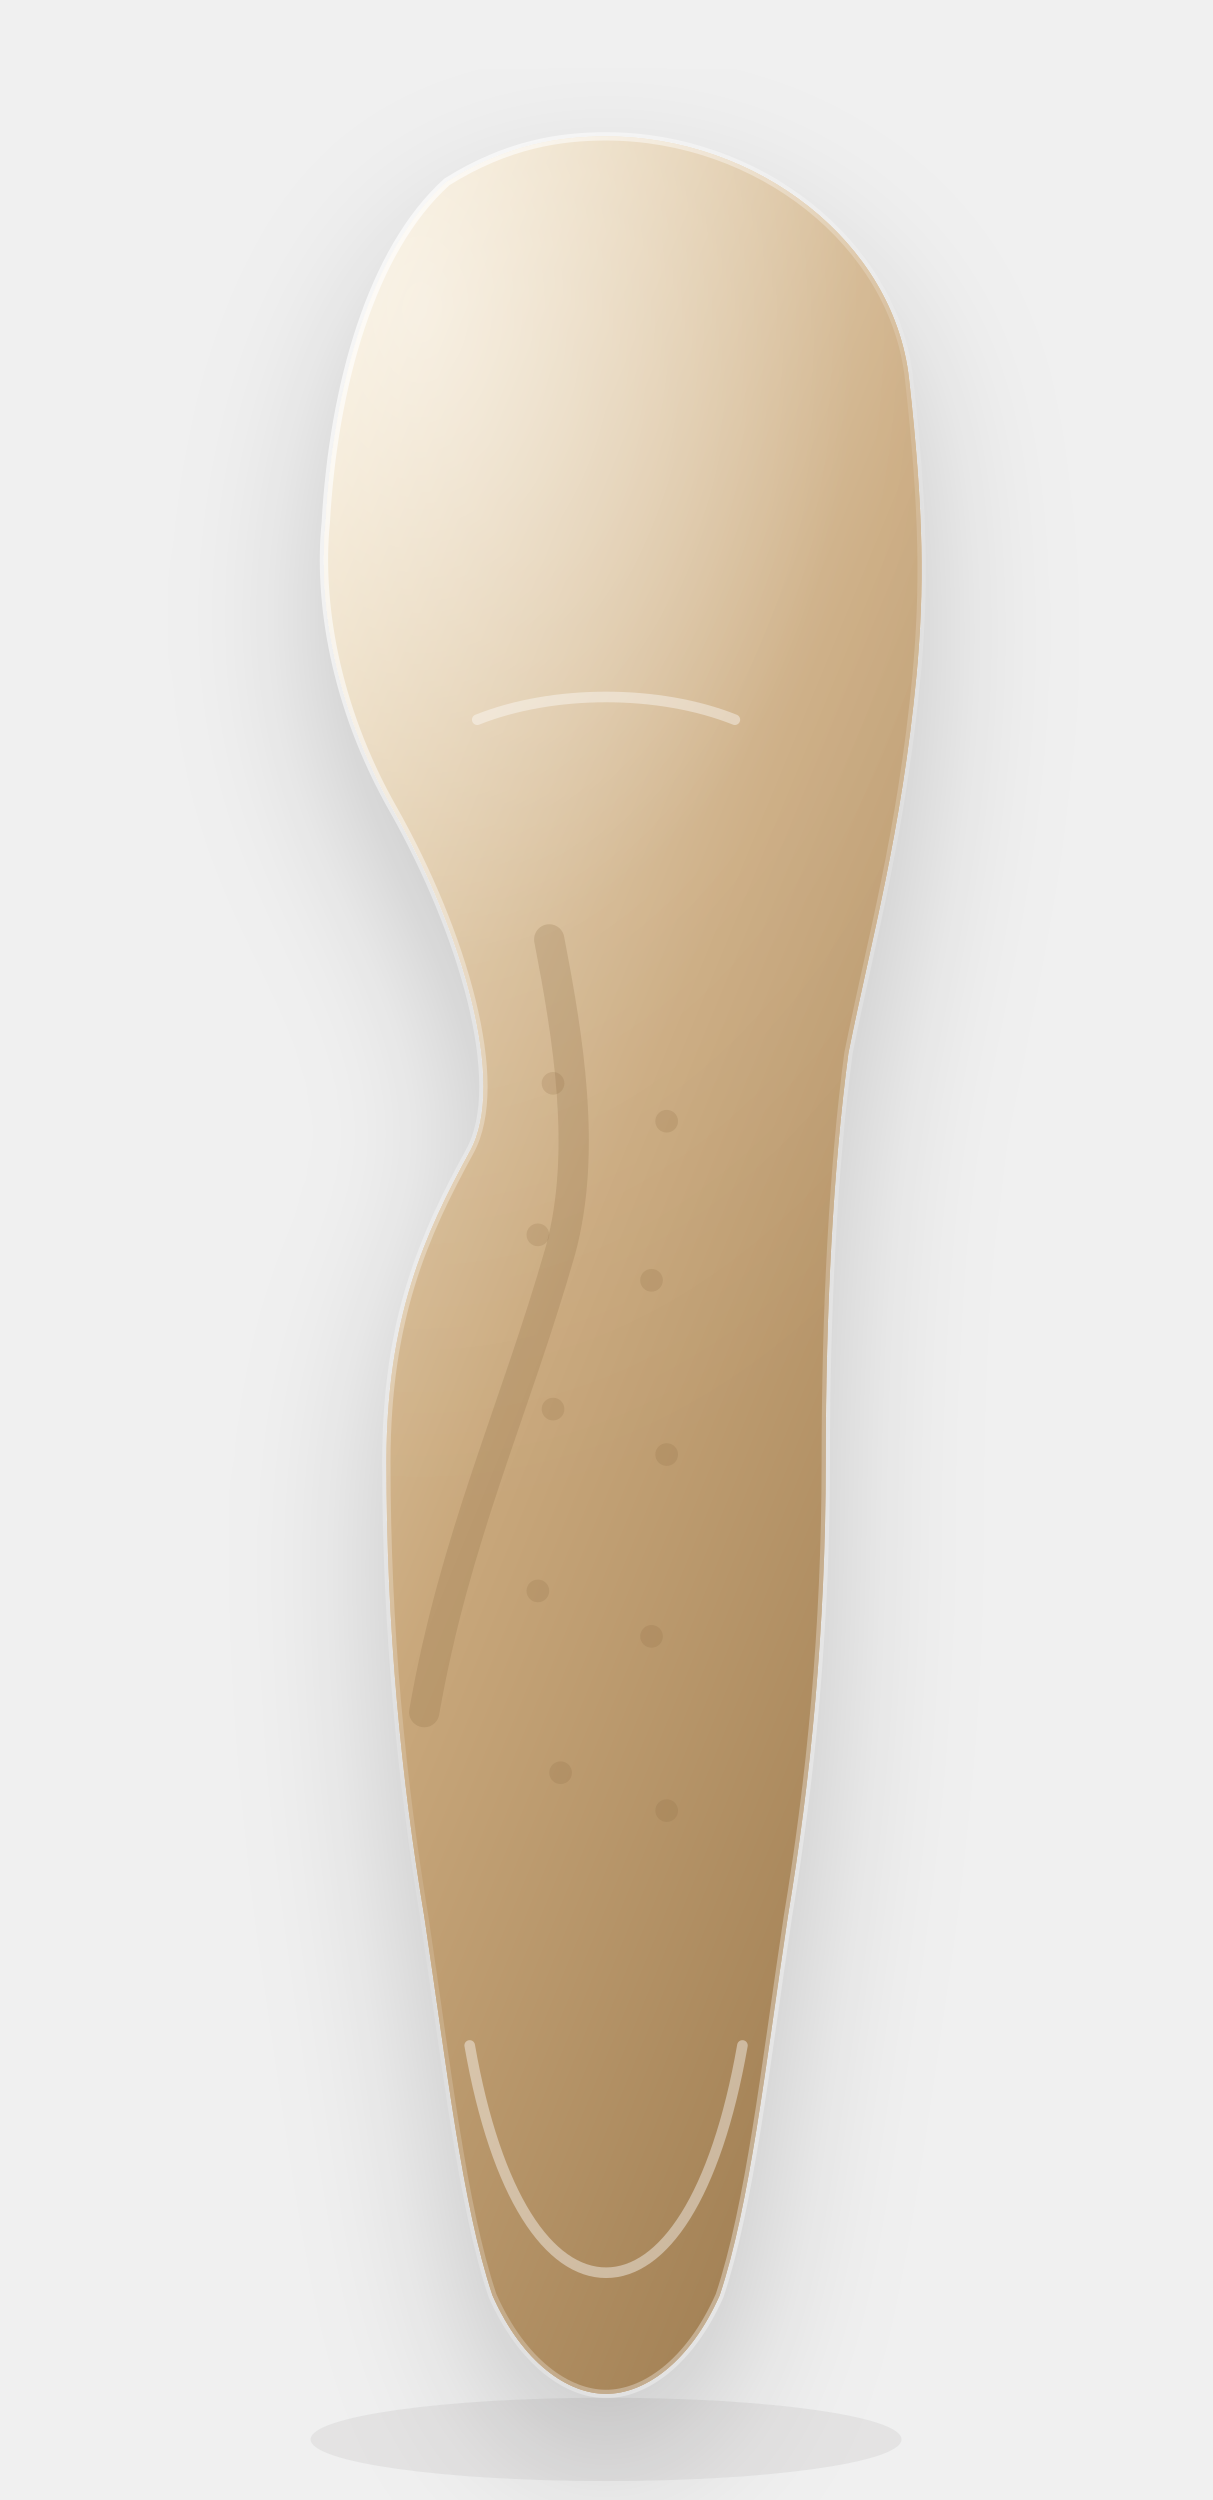
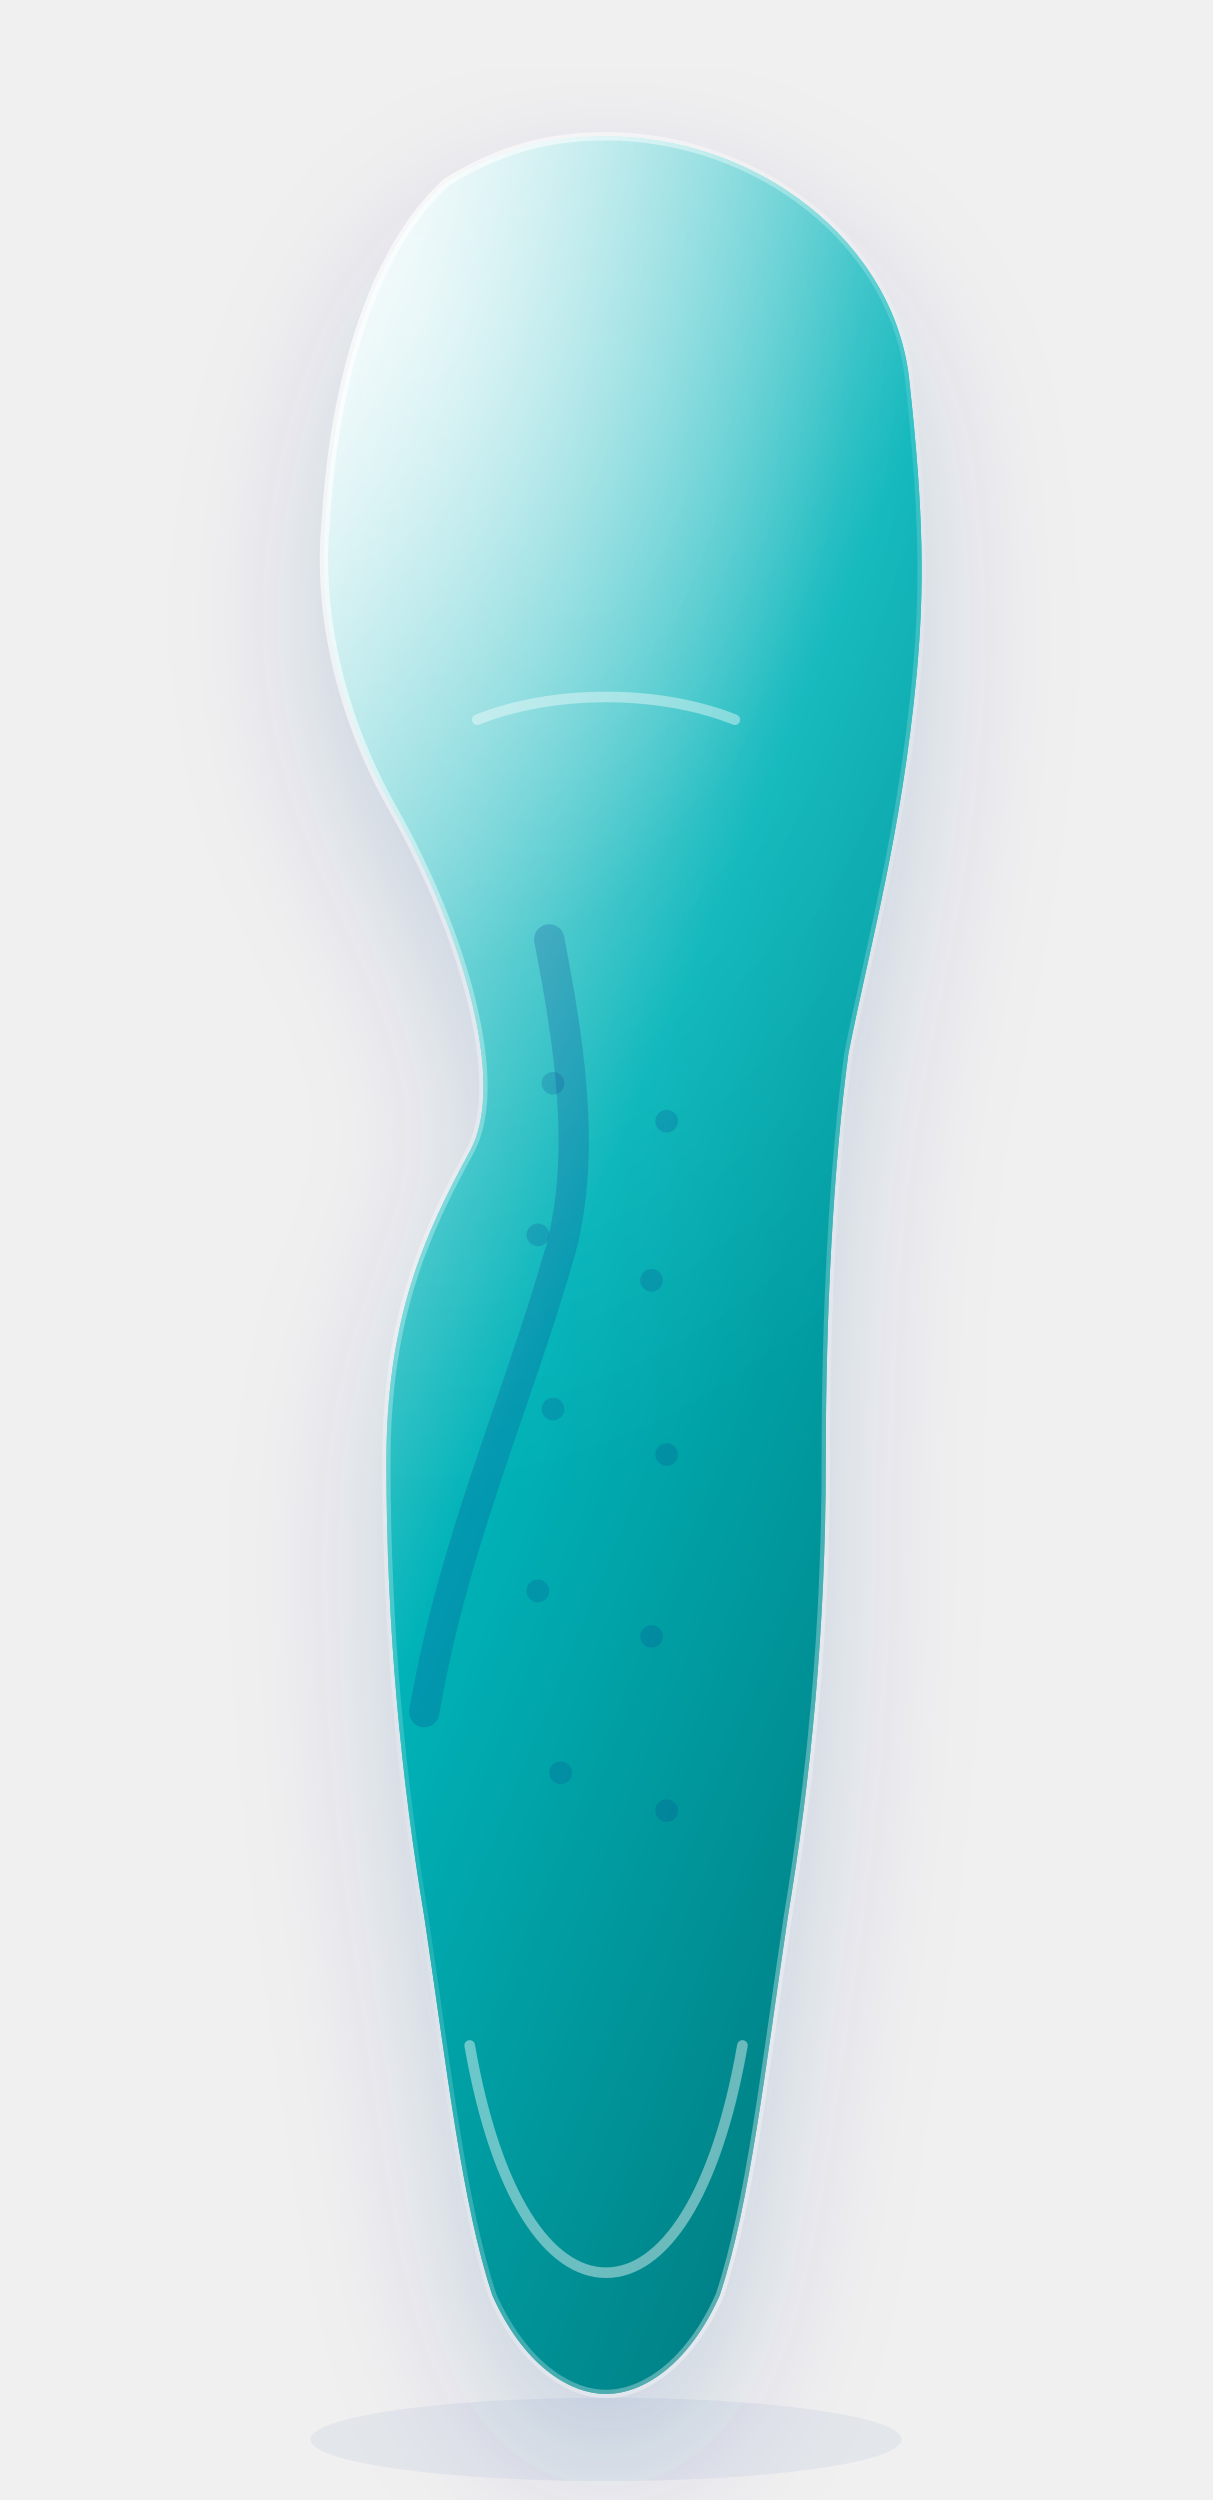
<svg xmlns="http://www.w3.org/2000/svg" viewBox="0 0 320 660" role="img" aria-label="Insole untuk aktiviti harian">
  <defs>
    <linearGradient id="e-body" x1="0.18" y1="0" x2="0.82" y2="1">
-       <stop offset="0" stop-color="#F2E4C9" />
-       <stop offset="0.46" stop-color="#C9A87C" />
-       <stop offset="1" stop-color="#9C7A4E" />
+       <stop offset="0" stop-color="#E6F5F7" />
+       <stop offset="0.46" stop-color="#00B3B8" />
+       <stop offset="1" stop-color="#00777C" />
    </linearGradient>
    <radialGradient id="e-sheen" cx="0.36" cy="0.22" r="0.75">
      <stop offset="0" stop-color="#ffffff" stop-opacity="0.55" />
      <stop offset="0.55" stop-color="#ffffff" stop-opacity="0.1" />
      <stop offset="1" stop-color="#ffffff" stop-opacity="0" />
    </radialGradient>
    <linearGradient id="e-rim" x1="0.1" y1="0" x2="0.9" y2="1">
      <stop offset="0" stop-color="#ffffff" stop-opacity="0.7" />
      <stop offset="0.5" stop-color="#ffffff" stop-opacity="0.12" />
      <stop offset="1" stop-color="#ffffff" stop-opacity="0.44" />
    </linearGradient>
    <filter id="e-shadow" x="-45%" y="-18%" width="190%" height="145%">
-       <feDropShadow dx="0" dy="18" stdDeviation="20" flood-color="#1A1815" flood-opacity="0.18" />
+       <feDropShadow dx="0" dy="18" stdDeviation="20" flood-color="#0B3D91" flood-opacity="0.18" />
    </filter>
    <path id="e-shape" d="M160,36          C200,36 236,64 240,100          C244,136 244,156 242,178          C238,220 230,248 224,278          C220,308 218,346 218,386          C218,430 214,470 208,506          C202,546 198,582 190,606          C182,624 170,632 160,632          C150,632 138,624 130,606          C122,582 118,546 112,506          C106,470 102,430 102,386          C102,348 112,326 124,304          C134,286 122,246 104,214          C88,186 84,158 86,138          C88,102 98,66 118,48          C134,38 148,36 160,36 Z" />
    <clipPath id="e-clip">
      <use href="#e-shape" />
    </clipPath>
  </defs>
-   <ellipse cx="160" cy="644" rx="78" ry="11" fill="#1A1815" opacity="0.06" />
+   <ellipse cx="160" cy="644" rx="78" ry="11" fill="#0B3D91" opacity="0.06" />
  <g filter="url(#e-shadow)">
    <use href="#e-shape" fill="url(#e-body)" />
  </g>
  <g clip-path="url(#e-clip)">
    <use href="#e-shape" fill="url(#e-body)" />
    <ellipse cx="150" cy="200" rx="140" ry="210" fill="url(#e-sheen)" />
-     <g fill="#8A6B42" opacity="0.2">
+     <g fill="#0B3D91" opacity="0.2">
      <circle cx="146" cy="286" r="3" />
      <circle cx="176" cy="296" r="3" />
      <circle cx="142" cy="326" r="3" />
      <circle cx="172" cy="338" r="3" />
      <circle cx="146" cy="372" r="3" />
      <circle cx="176" cy="384" r="3" />
      <circle cx="142" cy="420" r="3" />
      <circle cx="172" cy="432" r="3" />
      <circle cx="148" cy="468" r="3" />
      <circle cx="176" cy="478" r="3" />
    </g>
-     <path d="M112,452 C120,406 136,372 148,330 C155,304 150,274 145,248" fill="none" stroke="#8A6B42" stroke-opacity="0.22" stroke-width="8" stroke-linecap="round" />
+     <path d="M112,452 C120,406 136,372 148,330 C155,304 150,274 145,248" fill="none" stroke="#0B3D91" stroke-opacity="0.22" stroke-width="8" stroke-linecap="round" />
    <path d="M124,540 C131,580 145,600 160,600 C175,600 189,580 196,540" fill="none" stroke="#ffffff" stroke-opacity="0.42" stroke-width="2.8" stroke-linecap="round" />
    <path d="M126,190 C146,182 174,182 194,190" fill="none" stroke="#ffffff" stroke-opacity="0.4" stroke-width="2.8" stroke-linecap="round" />
  </g>
  <use href="#e-shape" fill="none" stroke="url(#e-rim)" stroke-width="2.2" />
</svg>
